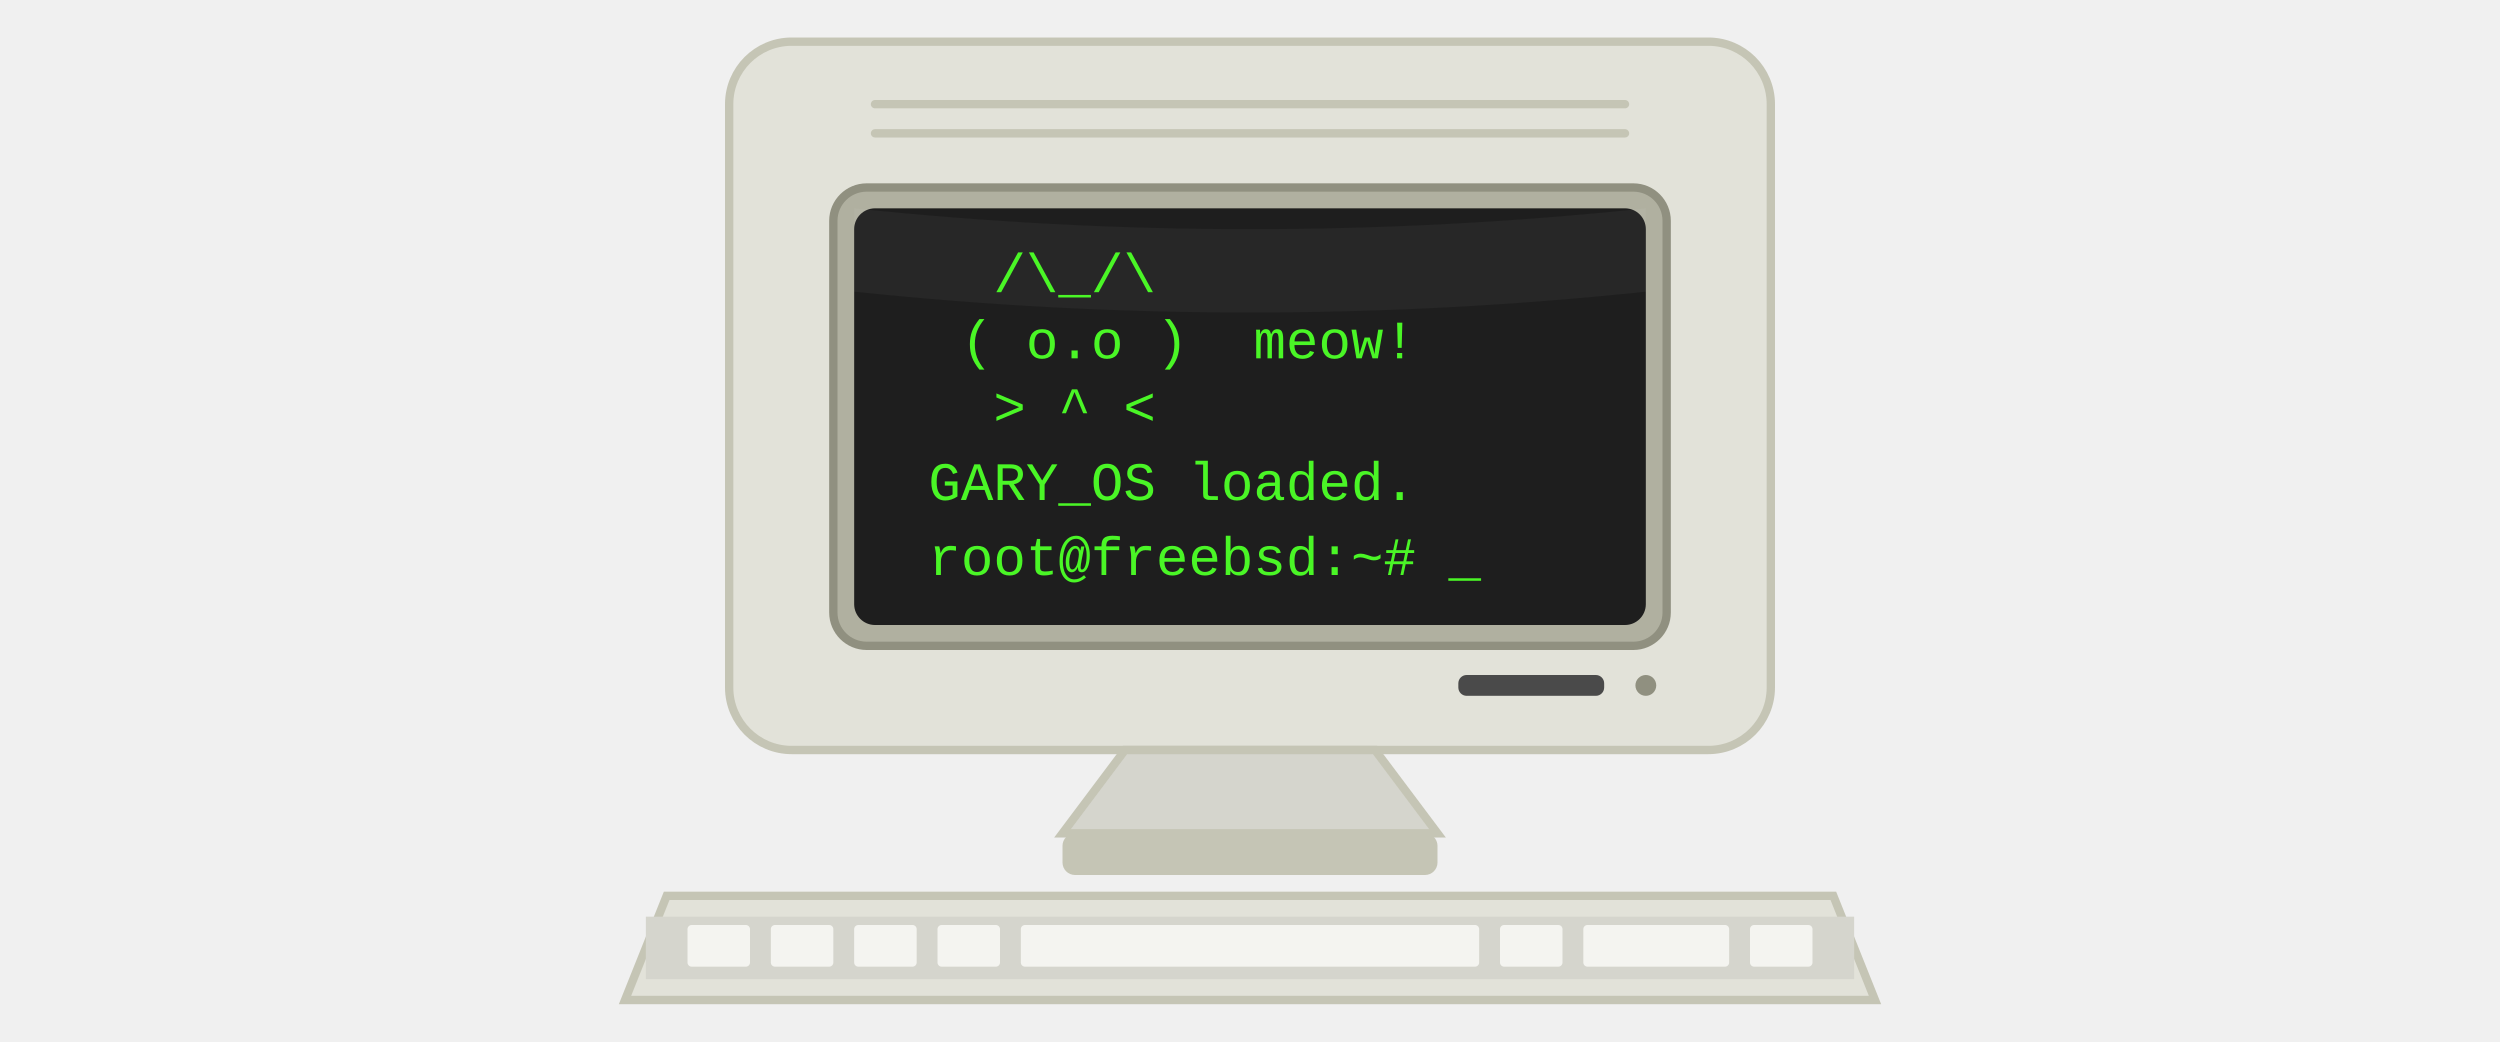
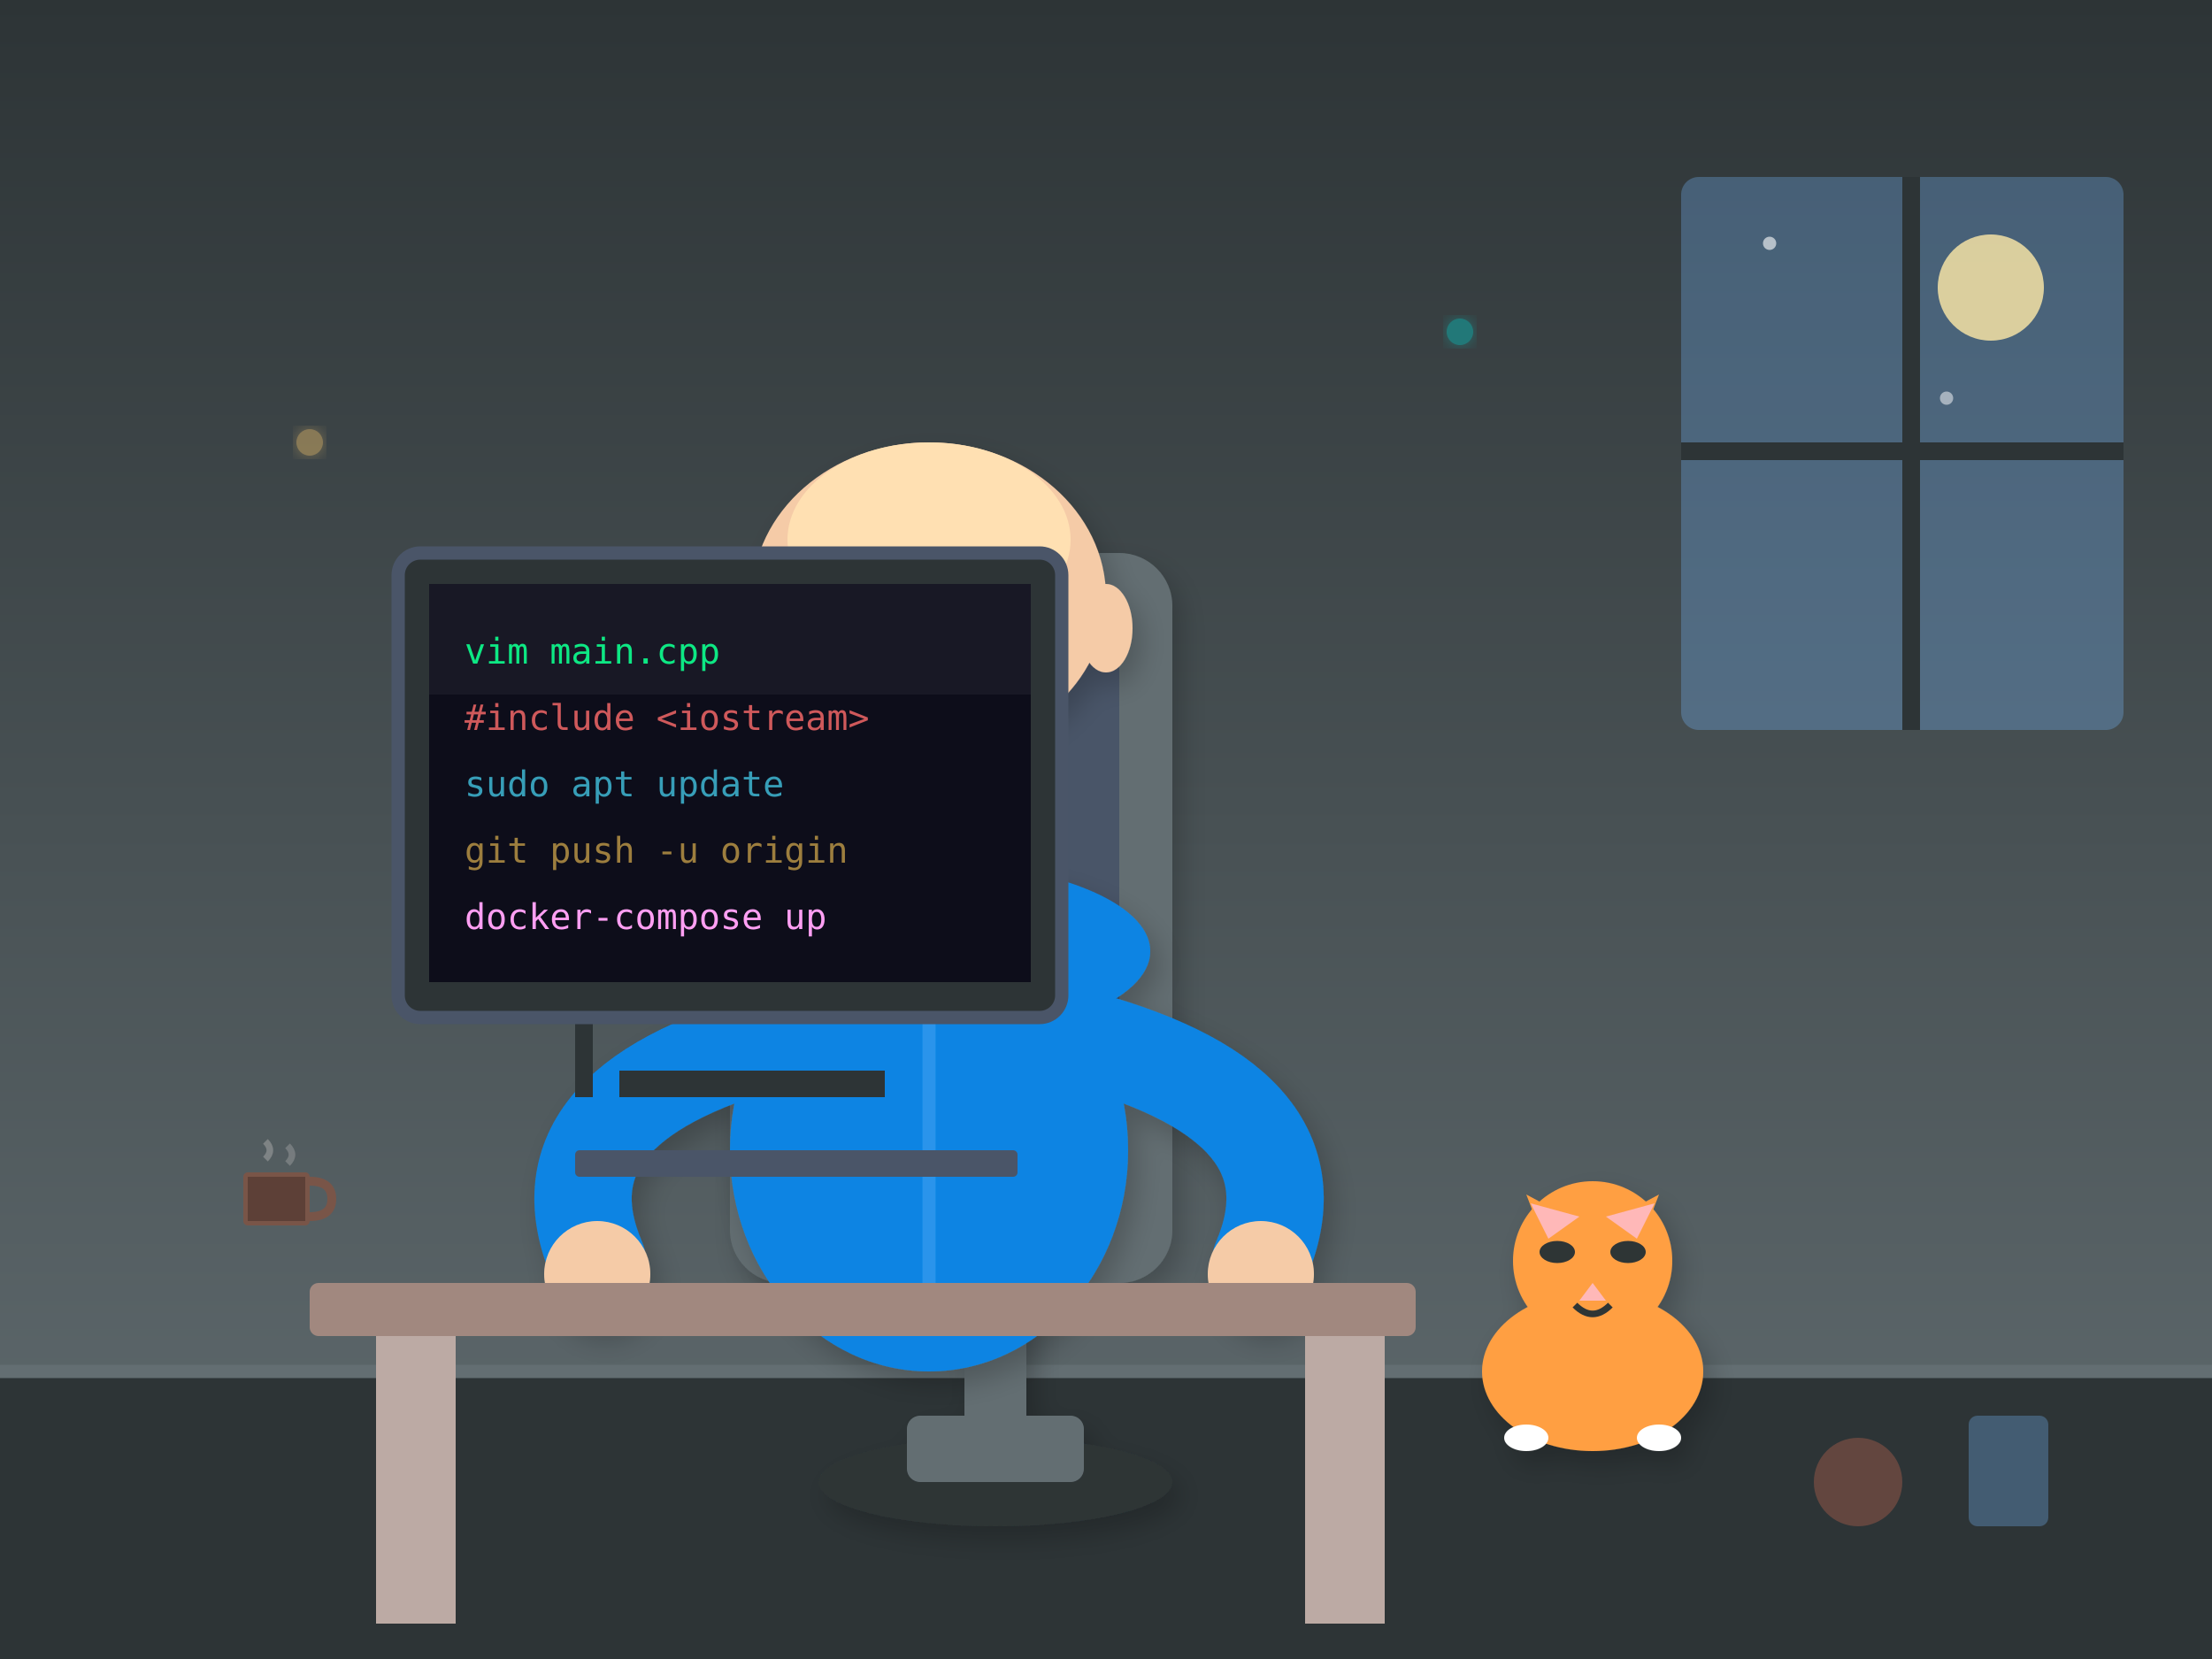
- <svg xmlns="http://www.w3.org/2000/svg" viewBox="0 0 600 250" width="100%" height="100%">
-   <g transform="translate(150, 10)">
-     <path d="M40 0 h220 a15 15 0 0 1 15 15 v140 a15 15 0 0 1 -15 15 h-220 a15 15 0 0 1 -15 -15 v-140 a15 15 0 0 1 15 -15 z" fill="#e2e2d9" stroke="#c5c5b5" stroke-width="2" />
-     <line x1="60" y1="15" x2="240" y2="15" stroke="#c5c5b5" stroke-width="2" stroke-linecap="round" />
-     <line x1="60" y1="22" x2="240" y2="22" stroke="#c5c5b5" stroke-width="2" stroke-linecap="round" />
-     <rect x="50" y="35" width="200" height="110" rx="8" fill="#b0b0a0" stroke="#909080" stroke-width="2" />
-     <rect x="55" y="40" width="190" height="100" rx="5" fill="#1e1e1e" />
-     <path d="M55 40 Q 150 50 245 40 L 245 60 Q 150 70 55 60 Z" fill="#ffffff" opacity="0.04" />
-     <g font-family="'JetBrains Mono', 'Fira Code', 'Courier New', monospace" font-size="13" fill="#4af626" xml:space="preserve">
-       <text x="65" y="60">   /\_/\</text>
-       <text x="65" y="76">  ( o.o )  meow!</text>
-       <text x="65" y="92">   &gt; ^ &lt;</text>
-       <text x="65" y="110"> GARY_OS loaded.</text>
-       <text x="65" y="128"> root@freebsd:~# _</text>
+ <svg xmlns="http://www.w3.org/2000/svg" viewBox="0 0 500 375" width="500" height="375">
+   <defs>
+     <linearGradient id="roomBg" x1="0%" y1="0%" x2="0%" y2="100%">
+       <stop offset="0%" style="stop-color:#2d3436" />
+       <stop offset="100%" style="stop-color:#636e72" />
+     </linearGradient>
+     <filter id="glow">
+       <feGaussianBlur stdDeviation="2" result="blur" />
+       <feMerge>
+         <feMergeNode in="blur" />
+         <feMergeNode in="SourceGraphic" />
+       </feMerge>
+     </filter>
+     <filter id="shadow">
+       <feDropShadow dx="2" dy="3" stdDeviation="3" flood-opacity="0.2" />
+     </filter>
+   </defs>
+   <rect width="500" height="375" fill="url(#roomBg)" />
+   <rect x="380" y="40" width="100" height="125" rx="4" fill="#74b9ff" opacity="0.3" />
+   <rect x="380" y="100" width="100" height="4" fill="#2d3436" />
+   <rect x="430" y="40" width="4" height="125" fill="#2d3436" />
+   <circle cx="450" cy="65" r="12" fill="#ffeaa7" opacity="0.8">
+     <animate attributeName="opacity" values="0.8;0.5;0.8" dur="5s" repeatCount="indefinite" />
+   </circle>
+   <circle cx="400" cy="55" r="1.5" fill="#fff" opacity="0.6">
+     <animate attributeName="opacity" values="0.6;0.2;0.6" dur="2s" repeatCount="indefinite" />
+   </circle>
+   <circle cx="440" cy="90" r="1.5" fill="#fff" opacity="0.5">
+     <animate attributeName="opacity" values="0.5;0.1;0.5" dur="2.5s" repeatCount="indefinite" />
+   </circle>
+   <rect x="0" y="310" width="500" height="65" fill="#2d3436" />
+   <line x1="0" y1="310" x2="500" y2="310" stroke="#636e72" stroke-width="3" />
+   <g filter="url(#shadow)">
+     <ellipse cx="225" cy="335" rx="40" ry="10" fill="#2d3436" />
+     <rect x="218" y="285" width="14" height="50" fill="#636e72" />
+     <rect x="205" y="320" width="40" height="15" rx="3" fill="#636e72" />
+     <rect x="165" y="125" width="100" height="165" rx="12" fill="#636e72" />
+     <rect x="178" y="138" width="75" height="140" rx="6" fill="#4a5568" />
+   </g>
+   <g filter="url(#shadow)">
+     <ellipse cx="210" cy="260" rx="45" ry="50" fill="#0984e3" />
+     <ellipse cx="210" cy="215" rx="50" ry="20" fill="#0984e3" />
+     <rect x="198" y="160" width="24" height="25" fill="#f5cba7" />
+     <ellipse cx="210" cy="135" rx="40" ry="35" fill="#f5cba7" />
+     <ellipse cx="210" cy="122" rx="32" ry="22" fill="#ffe0b2" />
+     <ellipse cx="170" cy="142" rx="6" ry="10" fill="#f5cba7" />
+     <ellipse cx="250" cy="142" rx="6" ry="10" fill="#f5cba7" />
+     <line x1="210" y1="185" x2="210" y2="290" stroke="#74b9ff" stroke-width="3" opacity="0.3" />
+     <path d="M175 235 Q120 250 135 285" stroke="#0984e3" stroke-width="22" fill="none" stroke-linecap="round">
+       <animate attributeName="d" values="M175 235 Q120 250 135 285;M175 235 Q115 245 130 280;M175 235 Q120 250 135 285" dur="0.3s" repeatCount="indefinite" />
+     </path>
+     <path d="M245 235 Q300 250 285 285" stroke="#0984e3" stroke-width="22" fill="none" stroke-linecap="round">
+       <animate attributeName="d" values="M245 235 Q300 250 285 285;M245 235 Q305 245 290 280;M245 235 Q300 250 285 285" dur="0.3s" repeatCount="indefinite" />
+     </path>
+     <circle cx="135" cy="288" r="12" fill="#f5cba7">
+       <animate attributeName="cx" values="135;128;135" dur="0.3s" repeatCount="indefinite" />
+     </circle>
+     <circle cx="285" cy="288" r="12" fill="#f5cba7">
+       <animate attributeName="cx" values="285;292;285" dur="0.3s" repeatCount="indefinite" />
+     </circle>
+   </g>
+   <rect x="70" y="290" width="250" height="12" rx="2" fill="#a1887f" />
+   <rect x="85" y="302" width="18" height="65" fill="#bcaaa4" />
+   <rect x="295" y="302" width="18" height="65" fill="#bcaaa4" />
+   <g>
+     <rect x="130" y="230" width="4" height="18" fill="#2d3436" />
+     <rect x="140" y="242" width="60" height="6" fill="#2d3436" />
+     <rect x="90" y="125" width="150" height="105" rx="5" fill="#2d3436" stroke="#4a5568" stroke-width="3" />
+     <rect x="97" y="132" width="136" height="90" fill="#0d0d1a" />
+     <g font-family="monospace" font-size="8">
+       <text x="105" y="150" fill="#00ff88" opacity="0.9">
+         <tspan>vim main.cpp</tspan>
+         <animate attributeName="opacity" values="0.9;0.5;0.9" dur="1s" repeatCount="indefinite" />
+       </text>
+       <text x="105" y="165" fill="#ff6b6b" opacity="0.8">
+         <tspan>#include &lt;iostream&gt;</tspan>
+         <animate attributeName="opacity" values="0.8;0.4;0.8" dur="1.2s" repeatCount="indefinite" />
+       </text>
+       <text x="105" y="180" fill="#48dbfb" opacity="0.7">
+         <tspan>sudo apt update</tspan>
+         <animate attributeName="opacity" values="0.7;0.3;0.7" dur="1.4s" repeatCount="indefinite" />
+       </text>
+       <text x="105" y="195" fill="#feca57" opacity="0.6">
+         <tspan>git push -u origin</tspan>
+         <animate attributeName="opacity" values="0.6;0.2;0.6" dur="1.6s" repeatCount="indefinite" />
+       </text>
+       <text x="105" y="210" fill="#ff9ff3">
+         <tspan>docker-compose up</tspan>
+         <animate attributeName="opacity" values="0.6;0.2;0.6" dur="1.8s" repeatCount="indefinite" />
+       </text>
    </g>
-     <rect x="200" y="152" width="35" height="5" rx="2" fill="#4a4a4a" />
-     <circle cx="245" cy="154.5" r="2.5" fill="#909080" />
-     <path d="M120 170 h60 l15 20 h-90 z" fill="#d5d5cd" stroke="#c5c5b5" stroke-width="2" />
-     <rect x="105" y="190" width="90" height="10" rx="3" fill="#c5c5b5" />
-     <path d="M10 205 h280 l10 25 h-300 z" fill="#e2e2d9" stroke="#c5c5b5" stroke-width="2" />
-     <rect x="5" y="210" width="290" height="15" fill="#d5d5cd" />
-     <rect x="15" y="212" width="15" height="10" rx="1" fill="#f4f4f0" />
-     <rect x="35" y="212" width="15" height="10" rx="1" fill="#f4f4f0" />
-     <rect x="55" y="212" width="15" height="10" rx="1" fill="#f4f4f0" />
-     <rect x="75" y="212" width="15" height="10" rx="1" fill="#f4f4f0" />
-     <rect x="95" y="212" width="110" height="10" rx="1" fill="#f4f4f0" />
-     <rect x="210" y="212" width="15" height="10" rx="1" fill="#f4f4f0" />
-     <rect x="230" y="212" width="35" height="10" rx="1" fill="#f4f4f0" />
-     <rect x="270" y="212" width="15" height="10" rx="1" fill="#f4f4f0" />
+     <rect x="97" y="132" width="136" height="25" fill="white" opacity="0.05" />
  </g>
+   <rect x="130" y="260" width="100" height="6" rx="1" fill="#4a5568" />
+   <g filter="url(#shadow)">
+     <ellipse cx="360" cy="310" rx="25" ry="18" fill="#ff9f43">
+       <animate attributeName="rx" values="25;28;25" dur="2s" repeatCount="indefinite" />
+     </ellipse>
+     <circle cx="360" cy="285" r="18" fill="#ff9f43" />
+     <polygon points="345,270 350,283 358,277" fill="#ff9f43" />
+     <polygon points="375,270 370,283 362,277" fill="#ff9f43" />
+     <polygon points="346,272 350,280 357,275" fill="#ffb8b8" />
+     <polygon points="374,272 370,280 363,275" fill="#ffb8b8" />
+     <ellipse cx="352" cy="283" rx="4" ry="2.5" fill="#2d3436" />
+     <ellipse cx="368" cy="283" rx="4" ry="2.5" fill="#2d3436">
+       <animate attributeName="ry" values="2.5;0.5;2.5" dur="3s" repeatCount="indefinite" />
+     </ellipse>
+     <polygon points="360,290 357,294 363,294" fill="#ffb8b8" />
+     <path d="M356 295 Q360 299 364 295" stroke="#2d3436" stroke-width="1.5" fill="none" />
+     <path d="M385 322 Q410 310 403" stroke="#ff9f43" stroke-width="6" fill="none" stroke-linecap="round">
+       <animate attributeName="d" values="M385 322 Q410 310 403;M385 322 Q415 315 407;M385 322 Q410 310 403" dur="0.8s" repeatCount="indefinite" />
+     </path>
+     <ellipse cx="345" cy="325" rx="5" ry="3" fill="#fff" />
+     <ellipse cx="375" cy="325" rx="5" ry="3" fill="#fff" />
+   </g>
+   <g transform="translate(55, 265)">
+     <rect x="0" y="0" width="15" height="12" rx="1" fill="#795548" />
+     <rect x="1" y="1" width="13" height="10" fill="#5d4037" />
+     <path d="M15 2 Q20 2 20 6 Q20 10 15 10" stroke="#795548" stroke-width="2" fill="none" />
+     <path d="M5 -3 Q7 -5 5 -7" stroke="#aaa" stroke-width="1.5" fill="none" opacity="0.5">
+       <animate attributeName="d" values="M5 -3 Q7 -5 5 -7;M5 -5 Q3 -6 5 -7;M5 -3 Q7 -5 5 -7" dur="2s" repeatCount="indefinite" />
+     </path>
+     <path d="M10 -2 Q12 -4 10 -6" stroke="#aaa" stroke-width="1.5" fill="none" opacity="0.4">
+       <animate attributeName="d" values="M10 -2 Q12 -4 10 -6;M10 -4 Q8 -5 10 -6;M10 -2 Q12 -4 10 -6" dur="2.2s" repeatCount="indefinite" />
+     </path>
+   </g>
+   <circle cx="420" cy="335" r="10" fill="#e17055" opacity="0.3" />
+   <rect x="445" y="320" width="18" height="25" rx="2" fill="#74b9ff" opacity="0.3" />
+   <circle cx="70" cy="100" r="3" fill="#fdcb6e" opacity="0.4" filter="url(#glow)">
+     <animate attributeName="cy" values="100;80;100" dur="4s" repeatCount="indefinite" />
+   </circle>
+   <circle cx="330" cy="75" r="3" fill="#00cec9" opacity="0.4" filter="url(#glow)">
+     <animate attributeName="cy" values="75;55;75" dur="3.5s" repeatCount="indefinite" />
+   </circle>
</svg>
